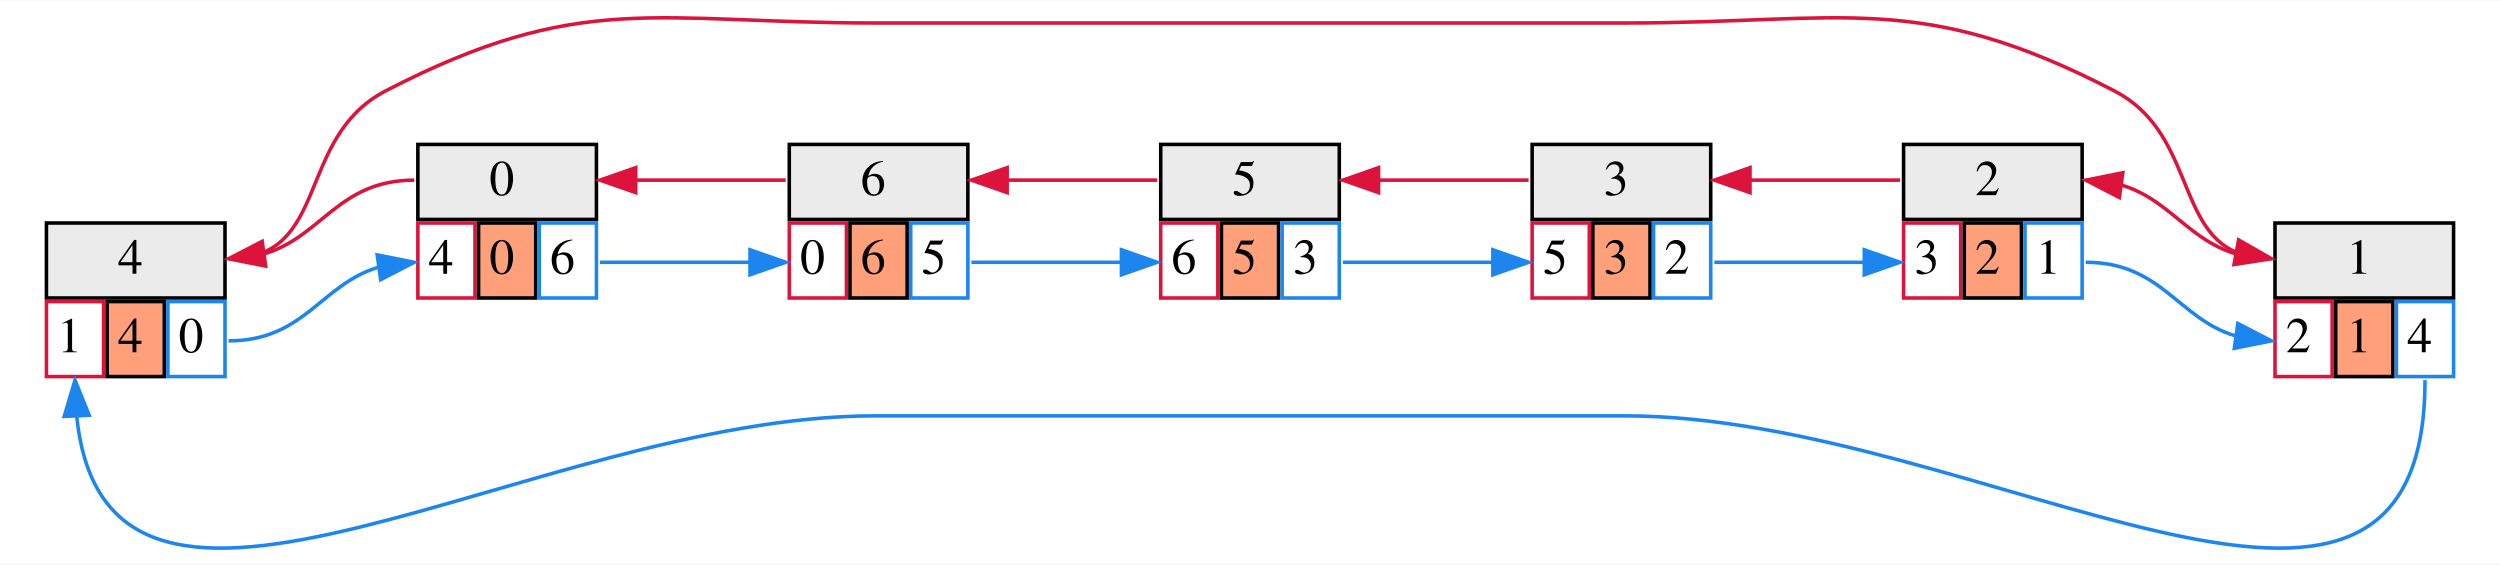
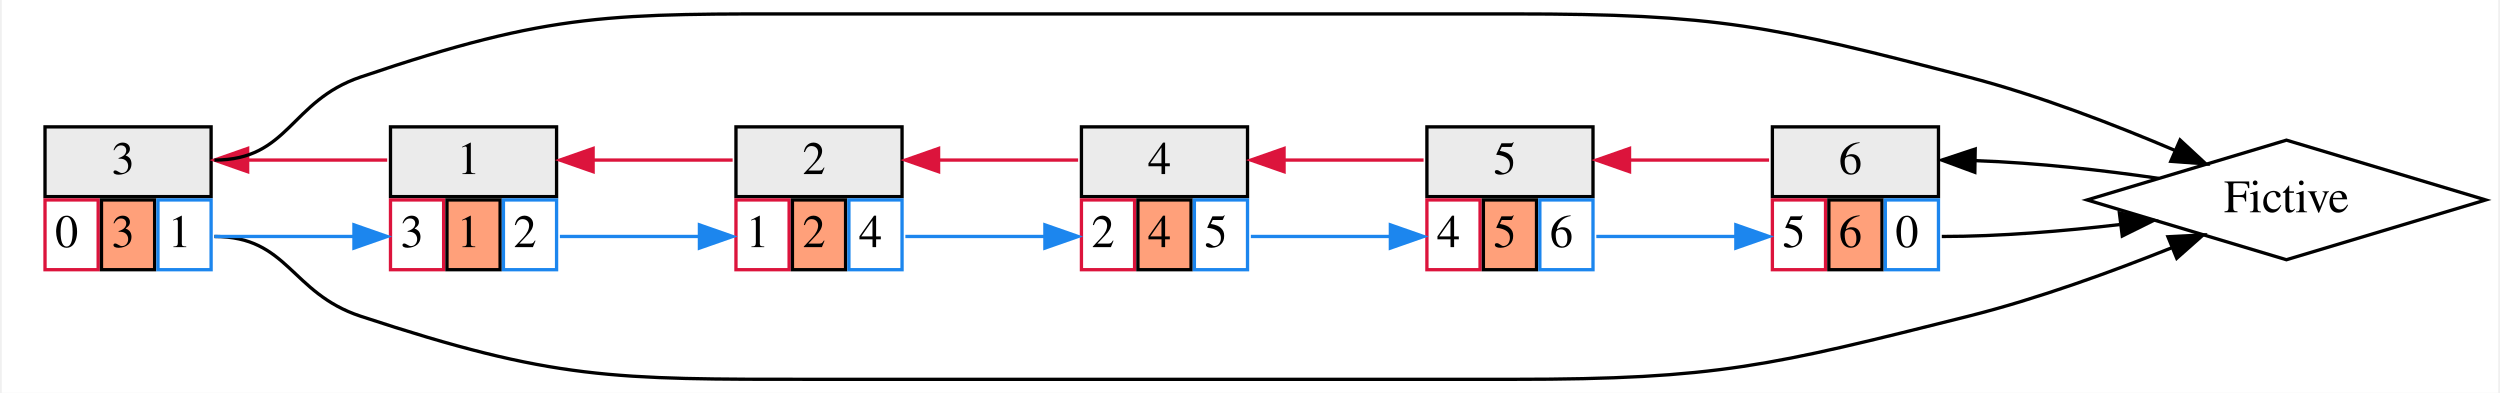
- <svg xmlns="http://www.w3.org/2000/svg" width="700pt" height="158pt" viewBox="0.00 0.00 700.00 157.76">
-   <g id="graph0" class="graph" transform="scale(1 1) rotate(0) translate(4 153.76)">
-     <polygon fill="white" stroke="transparent" points="-4,4 -4,-153.76 696,-153.76 696,4 -4,4" />
+ <svg xmlns="http://www.w3.org/2000/svg" width="751pt" height="118pt" viewBox="0.00 0.00 751.49 118.25">
+   <g id="graph0" class="graph" transform="scale(1 1) rotate(0) translate(4 114.25)">
+     <polygon fill="white" stroke="transparent" points="-4,4 -4,-114.25 747.49,-114.25 747.49,4 -4,4" />
    <g id="node1" class="node">
-       <polygon fill="#ebebeb" stroke="transparent" points="9,-70.44 9,-91.44 59,-91.44 59,-70.44 9,-70.44" />
-       <polygon fill="none" stroke="black" points="9,-70.44 9,-91.44 59,-91.44 59,-70.44 9,-70.44" />
-       <text text-anchor="start" x="29" y="-77.24" font-family="Times,serif" font-size="14.00">4</text>
-       <polygon fill="none" stroke="crimson" points="9,-48.44 9,-69.44 25,-69.44 25,-48.44 9,-48.44" />
-       <text text-anchor="start" x="12" y="-55.24" font-family="Times,serif" font-size="14.00">1</text>
-       <polygon fill="lightsalmon" stroke="transparent" points="26,-48.44 26,-69.44 42,-69.44 42,-48.44 26,-48.44" />
-       <polygon fill="none" stroke="black" points="26,-48.44 26,-69.44 42,-69.44 42,-48.44 26,-48.44" />
-       <text text-anchor="start" x="29" y="-55.24" font-family="Times,serif" font-size="14.00">4</text>
-       <polygon fill="none" stroke="#1c86ee" points="43,-48.44 43,-69.44 59,-69.44 59,-48.44 43,-48.44" />
-       <text text-anchor="start" x="46" y="-55.24" font-family="Times,serif" font-size="14.00">0</text>
+       <polygon fill="#ebebeb" stroke="transparent" points="529,-55.06 529,-76.06 579,-76.06 579,-55.06 529,-55.06" />
+       <polygon fill="none" stroke="black" points="529,-55.06 529,-76.06 579,-76.06 579,-55.06 529,-55.06" />
+       <text text-anchor="start" x="549" y="-61.86" font-family="Times,serif" font-size="14.00">6</text>
+       <polygon fill="none" stroke="crimson" points="529,-33.06 529,-54.06 545,-54.06 545,-33.06 529,-33.06" />
+       <text text-anchor="start" x="532" y="-39.86" font-family="Times,serif" font-size="14.00">5</text>
+       <polygon fill="lightsalmon" stroke="transparent" points="546,-33.06 546,-54.06 562,-54.06 562,-33.06 546,-33.06" />
+       <polygon fill="none" stroke="black" points="546,-33.06 546,-54.06 562,-54.06 562,-33.06 546,-33.06" />
+       <text text-anchor="start" x="549" y="-39.86" font-family="Times,serif" font-size="14.00">6</text>
+       <polygon fill="none" stroke="#1c86ee" points="563,-33.06 563,-54.06 579,-54.06 579,-33.06 563,-33.06" />
+       <text text-anchor="start" x="566" y="-39.86" font-family="Times,serif" font-size="14.00">0</text>
    </g>
    <g id="node2" class="node">
-       <polygon fill="#ebebeb" stroke="transparent" points="633,-70.44 633,-91.44 683,-91.44 683,-70.44 633,-70.44" />
-       <polygon fill="none" stroke="black" points="633,-70.44 633,-91.44 683,-91.44 683,-70.44 633,-70.44" />
-       <text text-anchor="start" x="653" y="-77.24" font-family="Times,serif" font-size="14.00">1</text>
-       <polygon fill="none" stroke="crimson" points="633,-48.44 633,-69.44 649,-69.44 649,-48.44 633,-48.44" />
-       <text text-anchor="start" x="636" y="-55.24" font-family="Times,serif" font-size="14.00">2</text>
-       <polygon fill="lightsalmon" stroke="transparent" points="650,-48.44 650,-69.44 666,-69.44 666,-48.44 650,-48.44" />
-       <polygon fill="none" stroke="black" points="650,-48.44 650,-69.44 666,-69.44 666,-48.44 650,-48.44" />
-       <text text-anchor="start" x="653" y="-55.24" font-family="Times,serif" font-size="14.00">1</text>
-       <polygon fill="none" stroke="#1c86ee" points="667,-48.44 667,-69.44 683,-69.44 683,-48.44 667,-48.44" />
-       <text text-anchor="start" x="670" y="-55.24" font-family="Times,serif" font-size="14.00">4</text>
+       <polygon fill="#ebebeb" stroke="transparent" points="425,-55.06 425,-76.06 475,-76.06 475,-55.06 425,-55.06" />
+       <polygon fill="none" stroke="black" points="425,-55.06 425,-76.06 475,-76.06 475,-55.06 425,-55.06" />
+       <text text-anchor="start" x="445" y="-61.86" font-family="Times,serif" font-size="14.00">5</text>
+       <polygon fill="none" stroke="crimson" points="425,-33.06 425,-54.06 441,-54.06 441,-33.06 425,-33.06" />
+       <text text-anchor="start" x="428" y="-39.86" font-family="Times,serif" font-size="14.00">4</text>
+       <polygon fill="lightsalmon" stroke="transparent" points="442,-33.06 442,-54.06 458,-54.06 458,-33.06 442,-33.06" />
+       <polygon fill="none" stroke="black" points="442,-33.06 442,-54.06 458,-54.06 458,-33.06 442,-33.06" />
+       <text text-anchor="start" x="445" y="-39.86" font-family="Times,serif" font-size="14.00">5</text>
+       <polygon fill="none" stroke="#1c86ee" points="459,-33.06 459,-54.06 475,-54.06 475,-33.06 459,-33.06" />
+       <text text-anchor="start" x="462" y="-39.86" font-family="Times,serif" font-size="14.00">6</text>
    </g>
    <g id="edge1" class="edge">
-       <path fill="none" stroke="crimson" d="M60,-81.44C88.61,-81.44 78.59,-115.27 104,-128.44 158.58,-156.72 179.53,-147.44 241,-147.44 241,-147.44 241,-147.44 451,-147.44 512.47,-147.44 533.42,-156.72 588,-128.44 609.83,-117.13 605.5,-90.55 622.01,-83.29" />
-       <polygon fill="crimson" stroke="crimson" points="622.81,-86.71 632,-81.44 621.53,-79.82 622.81,-86.71" />
+       <path fill="none" stroke="crimson" d="M528,-66.06C508.68,-66.06 501.47,-66.06 486.13,-66.06" />
+       <polygon fill="crimson" stroke="crimson" points="486,-62.56 476,-66.06 486,-69.56 486,-62.56" />
+     </g>
+     <g id="node3" class="node">
+       <polygon fill="none" stroke="black" points="683.75,-72.06 623.75,-54.06 683.75,-36.06 743.74,-54.06 683.75,-72.06" />
+       <text text-anchor="middle" x="683.75" y="-50.36" font-family="Times,serif" font-size="14.00">Fictive</text>
+     </g>
+     <g id="edge2" class="edge">
+       <path fill="none" stroke="black" d="M580,-43.06C597.53,-43.06 616.65,-44.67 633.59,-46.65" />
+       <polygon fill="black" stroke="black" points="633.46,-50.16 643.82,-47.92 634.33,-43.21 633.46,-50.16" />
+     </g>
+     <g id="edge4" class="edge">
+       <path fill="none" stroke="#1c86ee" d="M476,-43.06C495.32,-43.06 502.53,-43.06 517.87,-43.06" />
+       <polygon fill="#1c86ee" stroke="#1c86ee" points="518,-46.56 528,-43.06 518,-39.56 518,-46.56" />
+     </g>
+     <g id="node4" class="node">
+       <polygon fill="#ebebeb" stroke="transparent" points="321,-55.06 321,-76.06 371,-76.06 371,-55.06 321,-55.06" />
+       <polygon fill="none" stroke="black" points="321,-55.06 321,-76.06 371,-76.06 371,-55.06 321,-55.06" />
+       <text text-anchor="start" x="341" y="-61.86" font-family="Times,serif" font-size="14.00">4</text>
+       <polygon fill="none" stroke="crimson" points="321,-33.06 321,-54.06 337,-54.06 337,-33.06 321,-33.06" />
+       <text text-anchor="start" x="324" y="-39.86" font-family="Times,serif" font-size="14.00">2</text>
+       <polygon fill="lightsalmon" stroke="transparent" points="338,-33.06 338,-54.06 354,-54.06 354,-33.06 338,-33.06" />
+       <polygon fill="none" stroke="black" points="338,-33.06 338,-54.06 354,-54.06 354,-33.06 338,-33.06" />
+       <text text-anchor="start" x="341" y="-39.86" font-family="Times,serif" font-size="14.00">4</text>
+       <polygon fill="none" stroke="#1c86ee" points="355,-33.06 355,-54.06 371,-54.06 371,-33.06 355,-33.06" />
+       <text text-anchor="start" x="358" y="-39.86" font-family="Times,serif" font-size="14.00">5</text>
+     </g>
+     <g id="edge3" class="edge">
+       <path fill="none" stroke="crimson" d="M424,-66.06C404.68,-66.06 397.47,-66.06 382.13,-66.06" />
+       <polygon fill="crimson" stroke="crimson" points="382,-62.56 372,-66.06 382,-69.56 382,-62.56" />
+     </g>
+     <g id="edge13" class="edge">
+       <path fill="none" stroke="black" d="M645.29,-60.56C628.83,-62.95 608.98,-65.24 590.07,-65.89" />
+       <polygon fill="black" stroke="black" points="589.94,-62.39 580,-66.06 590.06,-69.39 589.94,-62.39" />
+     </g>
+     <g id="edge6" class="edge">
+       <path fill="none" stroke="#1c86ee" d="M372,-43.06C391.32,-43.06 398.53,-43.06 413.87,-43.06" />
+       <polygon fill="#1c86ee" stroke="#1c86ee" points="414,-46.56 424,-43.06 414,-39.56 414,-46.56" />
+     </g>
+     <g id="node5" class="node">
+       <polygon fill="#ebebeb" stroke="transparent" points="217,-55.06 217,-76.06 267,-76.06 267,-55.06 217,-55.06" />
+       <polygon fill="none" stroke="black" points="217,-55.06 217,-76.06 267,-76.06 267,-55.06 217,-55.06" />
+       <text text-anchor="start" x="237" y="-61.86" font-family="Times,serif" font-size="14.00">2</text>
+       <polygon fill="none" stroke="crimson" points="217,-33.06 217,-54.06 233,-54.06 233,-33.06 217,-33.06" />
+       <text text-anchor="start" x="220" y="-39.86" font-family="Times,serif" font-size="14.00">1</text>
+       <polygon fill="lightsalmon" stroke="transparent" points="234,-33.06 234,-54.06 250,-54.06 250,-33.06 234,-33.06" />
+       <polygon fill="none" stroke="black" points="234,-33.06 234,-54.06 250,-54.06 250,-33.06 234,-33.06" />
+       <text text-anchor="start" x="237" y="-39.86" font-family="Times,serif" font-size="14.00">2</text>
+       <polygon fill="none" stroke="#1c86ee" points="251,-33.06 251,-54.06 267,-54.06 267,-33.06 251,-33.06" />
+       <text text-anchor="start" x="254" y="-39.86" font-family="Times,serif" font-size="14.00">4</text>
+     </g>
+     <g id="edge5" class="edge">
+       <path fill="none" stroke="crimson" d="M320,-66.06C300.68,-66.06 293.47,-66.06 278.13,-66.06" />
+       <polygon fill="crimson" stroke="crimson" points="278,-62.56 268,-66.06 278,-69.56 278,-62.56" />
+     </g>
+     <g id="edge8" class="edge">
+       <path fill="none" stroke="#1c86ee" d="M268,-43.06C287.32,-43.06 294.53,-43.06 309.87,-43.06" />
+       <polygon fill="#1c86ee" stroke="#1c86ee" points="310,-46.56 320,-43.06 310,-39.56 310,-46.56" />
+     </g>
+     <g id="node6" class="node">
+       <polygon fill="#ebebeb" stroke="transparent" points="113,-55.06 113,-76.06 163,-76.06 163,-55.06 113,-55.06" />
+       <polygon fill="none" stroke="black" points="113,-55.06 113,-76.06 163,-76.06 163,-55.06 113,-55.06" />
+       <text text-anchor="start" x="133" y="-61.86" font-family="Times,serif" font-size="14.00">1</text>
+       <polygon fill="none" stroke="crimson" points="113,-33.06 113,-54.06 129,-54.06 129,-33.06 113,-33.06" />
+       <text text-anchor="start" x="116" y="-39.86" font-family="Times,serif" font-size="14.00">3</text>
+       <polygon fill="lightsalmon" stroke="transparent" points="130,-33.06 130,-54.06 146,-54.06 146,-33.06 130,-33.06" />
+       <polygon fill="none" stroke="black" points="130,-33.06 130,-54.06 146,-54.06 146,-33.06 130,-33.06" />
+       <text text-anchor="start" x="133" y="-39.86" font-family="Times,serif" font-size="14.00">1</text>
+       <polygon fill="none" stroke="#1c86ee" points="147,-33.06 147,-54.06 163,-54.06 163,-33.06 147,-33.06" />
+       <text text-anchor="start" x="150" y="-39.86" font-family="Times,serif" font-size="14.00">2</text>
+     </g>
+     <g id="edge7" class="edge">
+       <path fill="none" stroke="crimson" d="M216,-66.06C196.68,-66.06 189.47,-66.06 174.13,-66.06" />
+       <polygon fill="crimson" stroke="crimson" points="174,-62.56 164,-66.06 174,-69.56 174,-62.56" />
+     </g>
+     <g id="edge10" class="edge">
+       <path fill="none" stroke="#1c86ee" d="M164,-43.06C183.32,-43.06 190.53,-43.06 205.87,-43.06" />
+       <polygon fill="#1c86ee" stroke="#1c86ee" points="206,-46.56 216,-43.06 206,-39.56 206,-46.56" />
    </g>
    <g id="node7" class="node">
-       <polygon fill="#ebebeb" stroke="transparent" points="113,-92.44 113,-113.44 163,-113.44 163,-92.44 113,-92.44" />
-       <polygon fill="none" stroke="black" points="113,-92.44 113,-113.44 163,-113.44 163,-92.44 113,-92.44" />
-       <text text-anchor="start" x="133" y="-99.24" font-family="Times,serif" font-size="14.00">0</text>
-       <polygon fill="none" stroke="crimson" points="113,-70.44 113,-91.44 129,-91.44 129,-70.44 113,-70.44" />
-       <text text-anchor="start" x="116" y="-77.24" font-family="Times,serif" font-size="14.00">4</text>
-       <polygon fill="lightsalmon" stroke="transparent" points="130,-70.44 130,-91.44 146,-91.44 146,-70.44 130,-70.44" />
-       <polygon fill="none" stroke="black" points="130,-70.44 130,-91.44 146,-91.44 146,-70.44 130,-70.44" />
-       <text text-anchor="start" x="133" y="-77.24" font-family="Times,serif" font-size="14.00">0</text>
-       <polygon fill="none" stroke="#1c86ee" points="147,-70.44 147,-91.44 163,-91.44 163,-70.44 147,-70.44" />
-       <text text-anchor="start" x="150" y="-77.24" font-family="Times,serif" font-size="14.00">6</text>
+       <polygon fill="#ebebeb" stroke="transparent" points="9,-55.06 9,-76.06 59,-76.06 59,-55.06 9,-55.06" />
+       <polygon fill="none" stroke="black" points="9,-55.06 9,-76.06 59,-76.06 59,-55.06 9,-55.06" />
+       <text text-anchor="start" x="29" y="-61.86" font-family="Times,serif" font-size="14.00">3</text>
+       <polygon fill="none" stroke="crimson" points="9,-33.06 9,-54.06 25,-54.06 25,-33.06 9,-33.06" />
+       <text text-anchor="start" x="12" y="-39.86" font-family="Times,serif" font-size="14.00">0</text>
+       <polygon fill="lightsalmon" stroke="transparent" points="26,-33.06 26,-54.06 42,-54.06 42,-33.06 26,-33.06" />
+       <polygon fill="none" stroke="black" points="26,-33.06 26,-54.06 42,-54.06 42,-33.06 26,-33.06" />
+       <text text-anchor="start" x="29" y="-39.86" font-family="Times,serif" font-size="14.00">3</text>
+       <polygon fill="none" stroke="#1c86ee" points="43,-33.06 43,-54.06 59,-54.06 59,-33.06 43,-33.06" />
+       <text text-anchor="start" x="46" y="-39.86" font-family="Times,serif" font-size="14.00">1</text>
+     </g>
+     <g id="edge9" class="edge">
+       <path fill="none" stroke="crimson" d="M112,-66.06C92.68,-66.06 85.47,-66.06 70.13,-66.06" />
+       <polygon fill="crimson" stroke="crimson" points="70,-62.56 60,-66.06 70,-69.56 70,-62.56" />
+     </g>
+     <g id="edge11" class="edge">
+       <path fill="none" stroke="black" d="M60,-66.06C82.49,-66.06 82.7,-83.83 104,-91.06 162.21,-110.82 179.53,-110.06 241,-110.06 241,-110.06 241,-110.06 451,-110.06 512.47,-110.06 528.52,-106.57 588,-91.06 609.19,-85.54 632.09,-76.68 650.07,-69.02" />
+       <polygon fill="black" stroke="black" points="651.73,-72.11 659.5,-64.91 648.94,-65.69 651.73,-72.11" />
    </g>
    <g id="edge14" class="edge">
-       <path fill="none" stroke="#1c86ee" d="M60,-58.44C81.17,-58.44 85.77,-74.1 101.76,-78.99" />
-       <polygon fill="#1c86ee" stroke="#1c86ee" points="101.61,-82.51 112,-80.44 102.59,-75.58 101.61,-82.51" />
-     </g>
-     <g id="edge2" class="edge">
-       <path fill="none" stroke="#1c86ee" d="M675,-47.44C675,52.22 550.65,-37.44 451,-37.44 241,-37.44 241,-37.44 241,-37.44 144.95,-37.44 25.95,45.85 17.48,-37.36" />
-       <polygon fill="#1c86ee" stroke="#1c86ee" points="13.98,-37.28 17,-47.44 20.97,-37.62 13.98,-37.28" />
-     </g>
-     <g id="node3" class="node">
-       <polygon fill="#ebebeb" stroke="transparent" points="529,-92.44 529,-113.44 579,-113.44 579,-92.44 529,-92.44" />
-       <polygon fill="none" stroke="black" points="529,-92.44 529,-113.44 579,-113.44 579,-92.44 529,-92.44" />
-       <text text-anchor="start" x="549" y="-99.24" font-family="Times,serif" font-size="14.00">2</text>
-       <polygon fill="none" stroke="crimson" points="529,-70.44 529,-91.44 545,-91.44 545,-70.44 529,-70.44" />
-       <text text-anchor="start" x="532" y="-77.24" font-family="Times,serif" font-size="14.00">3</text>
-       <polygon fill="lightsalmon" stroke="transparent" points="546,-70.44 546,-91.44 562,-91.44 562,-70.44 546,-70.44" />
-       <polygon fill="none" stroke="black" points="546,-70.44 546,-91.44 562,-91.44 562,-70.44 546,-70.44" />
-       <text text-anchor="start" x="549" y="-77.24" font-family="Times,serif" font-size="14.00">2</text>
-       <polygon fill="none" stroke="#1c86ee" points="563,-70.44 563,-91.44 579,-91.44 579,-70.44 563,-70.44" />
-       <text text-anchor="start" x="566" y="-77.24" font-family="Times,serif" font-size="14.00">1</text>
-     </g>
-     <g id="edge3" class="edge">
-       <path fill="none" stroke="crimson" d="M632,-81.44C610.83,-81.44 606.23,-97.1 590.24,-101.99" />
-       <polygon fill="crimson" stroke="crimson" points="589.41,-98.58 580,-103.44 590.39,-105.51 589.41,-98.58" />
-     </g>
-     <g id="edge4" class="edge">
-       <path fill="none" stroke="#1c86ee" d="M580,-80.44C601.17,-80.44 605.77,-64.78 621.76,-59.88" />
-       <polygon fill="#1c86ee" stroke="#1c86ee" points="622.59,-63.3 632,-58.44 621.61,-56.37 622.59,-63.3" />
-     </g>
-     <g id="node4" class="node">
-       <polygon fill="#ebebeb" stroke="transparent" points="425,-92.44 425,-113.44 475,-113.44 475,-92.44 425,-92.44" />
-       <polygon fill="none" stroke="black" points="425,-92.44 425,-113.44 475,-113.44 475,-92.44 425,-92.44" />
-       <text text-anchor="start" x="445" y="-99.24" font-family="Times,serif" font-size="14.00">3</text>
-       <polygon fill="none" stroke="crimson" points="425,-70.44 425,-91.44 441,-91.44 441,-70.44 425,-70.44" />
-       <text text-anchor="start" x="428" y="-77.24" font-family="Times,serif" font-size="14.00">5</text>
-       <polygon fill="lightsalmon" stroke="transparent" points="442,-70.44 442,-91.44 458,-91.44 458,-70.44 442,-70.44" />
-       <polygon fill="none" stroke="black" points="442,-70.44 442,-91.44 458,-91.44 458,-70.44 442,-70.44" />
-       <text text-anchor="start" x="445" y="-77.24" font-family="Times,serif" font-size="14.00">3</text>
-       <polygon fill="none" stroke="#1c86ee" points="459,-70.44 459,-91.44 475,-91.44 475,-70.44 459,-70.44" />
-       <text text-anchor="start" x="462" y="-77.24" font-family="Times,serif" font-size="14.00">2</text>
-     </g>
-     <g id="edge5" class="edge">
-       <path fill="none" stroke="crimson" d="M528,-103.44C508.68,-103.44 501.47,-103.44 486.13,-103.44" />
-       <polygon fill="crimson" stroke="crimson" points="486,-99.94 476,-103.44 486,-106.94 486,-99.94" />
-     </g>
-     <g id="edge6" class="edge">
-       <path fill="none" stroke="#1c86ee" d="M476,-80.44C495.32,-80.44 502.53,-80.44 517.87,-80.44" />
-       <polygon fill="#1c86ee" stroke="#1c86ee" points="518,-83.94 528,-80.44 518,-76.94 518,-83.94" />
-     </g>
-     <g id="node5" class="node">
-       <polygon fill="#ebebeb" stroke="transparent" points="321,-92.44 321,-113.44 371,-113.44 371,-92.44 321,-92.44" />
-       <polygon fill="none" stroke="black" points="321,-92.44 321,-113.44 371,-113.44 371,-92.44 321,-92.44" />
-       <text text-anchor="start" x="341" y="-99.24" font-family="Times,serif" font-size="14.00">5</text>
-       <polygon fill="none" stroke="crimson" points="321,-70.44 321,-91.44 337,-91.44 337,-70.44 321,-70.44" />
-       <text text-anchor="start" x="324" y="-77.24" font-family="Times,serif" font-size="14.00">6</text>
-       <polygon fill="lightsalmon" stroke="transparent" points="338,-70.44 338,-91.44 354,-91.44 354,-70.44 338,-70.44" />
-       <polygon fill="none" stroke="black" points="338,-70.44 338,-91.44 354,-91.44 354,-70.44 338,-70.44" />
-       <text text-anchor="start" x="341" y="-77.24" font-family="Times,serif" font-size="14.00">5</text>
-       <polygon fill="none" stroke="#1c86ee" points="355,-70.44 355,-91.44 371,-91.44 371,-70.44 355,-70.44" />
-       <text text-anchor="start" x="358" y="-77.24" font-family="Times,serif" font-size="14.00">3</text>
-     </g>
-     <g id="edge7" class="edge">
-       <path fill="none" stroke="crimson" d="M424,-103.44C404.68,-103.44 397.47,-103.44 382.13,-103.44" />
-       <polygon fill="crimson" stroke="crimson" points="382,-99.94 372,-103.44 382,-106.94 382,-99.94" />
-     </g>
-     <g id="edge8" class="edge">
-       <path fill="none" stroke="#1c86ee" d="M372,-80.44C391.32,-80.44 398.53,-80.44 413.87,-80.44" />
-       <polygon fill="#1c86ee" stroke="#1c86ee" points="414,-83.94 424,-80.44 414,-76.94 414,-83.94" />
-     </g>
-     <g id="node6" class="node">
-       <polygon fill="#ebebeb" stroke="transparent" points="217,-92.44 217,-113.44 267,-113.44 267,-92.44 217,-92.44" />
-       <polygon fill="none" stroke="black" points="217,-92.44 217,-113.44 267,-113.44 267,-92.44 217,-92.44" />
-       <text text-anchor="start" x="237" y="-99.24" font-family="Times,serif" font-size="14.00">6</text>
-       <polygon fill="none" stroke="crimson" points="217,-70.44 217,-91.44 233,-91.44 233,-70.44 217,-70.44" />
-       <text text-anchor="start" x="220" y="-77.24" font-family="Times,serif" font-size="14.00">0</text>
-       <polygon fill="lightsalmon" stroke="transparent" points="234,-70.44 234,-91.44 250,-91.44 250,-70.44 234,-70.44" />
-       <polygon fill="none" stroke="black" points="234,-70.44 234,-91.44 250,-91.44 250,-70.44 234,-70.44" />
-       <text text-anchor="start" x="237" y="-77.24" font-family="Times,serif" font-size="14.00">6</text>
-       <polygon fill="none" stroke="#1c86ee" points="251,-70.44 251,-91.44 267,-91.44 267,-70.44 251,-70.44" />
-       <text text-anchor="start" x="254" y="-77.24" font-family="Times,serif" font-size="14.00">5</text>
-     </g>
-     <g id="edge9" class="edge">
-       <path fill="none" stroke="crimson" d="M320,-103.44C300.68,-103.44 293.47,-103.44 278.13,-103.44" />
-       <polygon fill="crimson" stroke="crimson" points="278,-99.94 268,-103.44 278,-106.94 278,-99.94" />
-     </g>
-     <g id="edge10" class="edge">
-       <path fill="none" stroke="#1c86ee" d="M268,-80.44C287.32,-80.44 294.53,-80.44 309.87,-80.44" />
-       <polygon fill="#1c86ee" stroke="#1c86ee" points="310,-83.94 320,-80.44 310,-76.94 310,-83.94" />
-     </g>
-     <g id="edge11" class="edge">
-       <path fill="none" stroke="crimson" d="M216,-103.44C196.68,-103.44 189.47,-103.44 174.13,-103.44" />
-       <polygon fill="crimson" stroke="crimson" points="174,-99.94 164,-103.44 174,-106.94 174,-99.94" />
-     </g>
-     <g id="edge13" class="edge">
-       <path fill="none" stroke="crimson" d="M112,-103.44C90.83,-103.44 86.23,-87.78 70.24,-82.88" />
-       <polygon fill="crimson" stroke="crimson" points="70.39,-79.37 60,-81.44 69.41,-86.3 70.39,-79.37" />
+       <path fill="none" stroke="black" d="M60,-43.06C82.28,-43.06 82.85,-26.04 104,-19.06 162.38,0.19 179.53,-0.06 241,-0.06 241,-0.06 241,-0.06 451,-0.06 512.47,-0.06 528.38,-4.1 588,-19.06 608.81,-24.28 631.37,-32.51 649.25,-39.67" />
+       <polygon fill="black" stroke="black" points="648.08,-42.98 658.66,-43.52 650.73,-36.5 648.08,-42.98" />
    </g>
    <g id="edge12" class="edge">
-       <path fill="none" stroke="#1c86ee" d="M164,-80.44C183.32,-80.44 190.53,-80.44 205.87,-80.44" />
-       <polygon fill="#1c86ee" stroke="#1c86ee" points="206,-83.94 216,-80.44 206,-76.94 206,-83.94" />
+       <path fill="none" stroke="#1c86ee" d="M60,-43.06C79.32,-43.06 86.53,-43.06 101.87,-43.06" />
+       <polygon fill="#1c86ee" stroke="#1c86ee" points="102,-46.56 112,-43.06 102,-39.56 102,-46.56" />
    </g>
  </g>
</svg>
